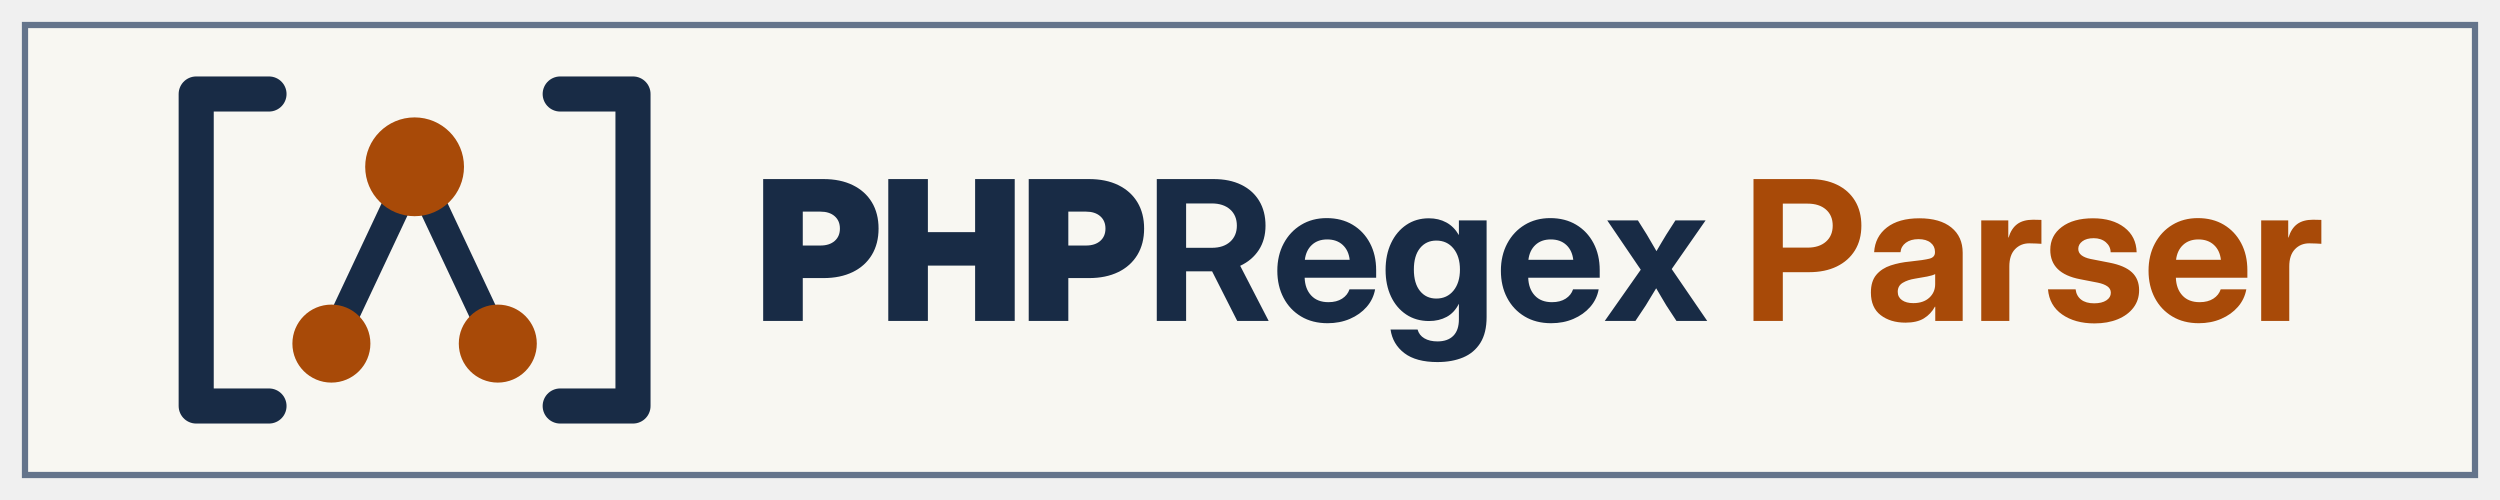
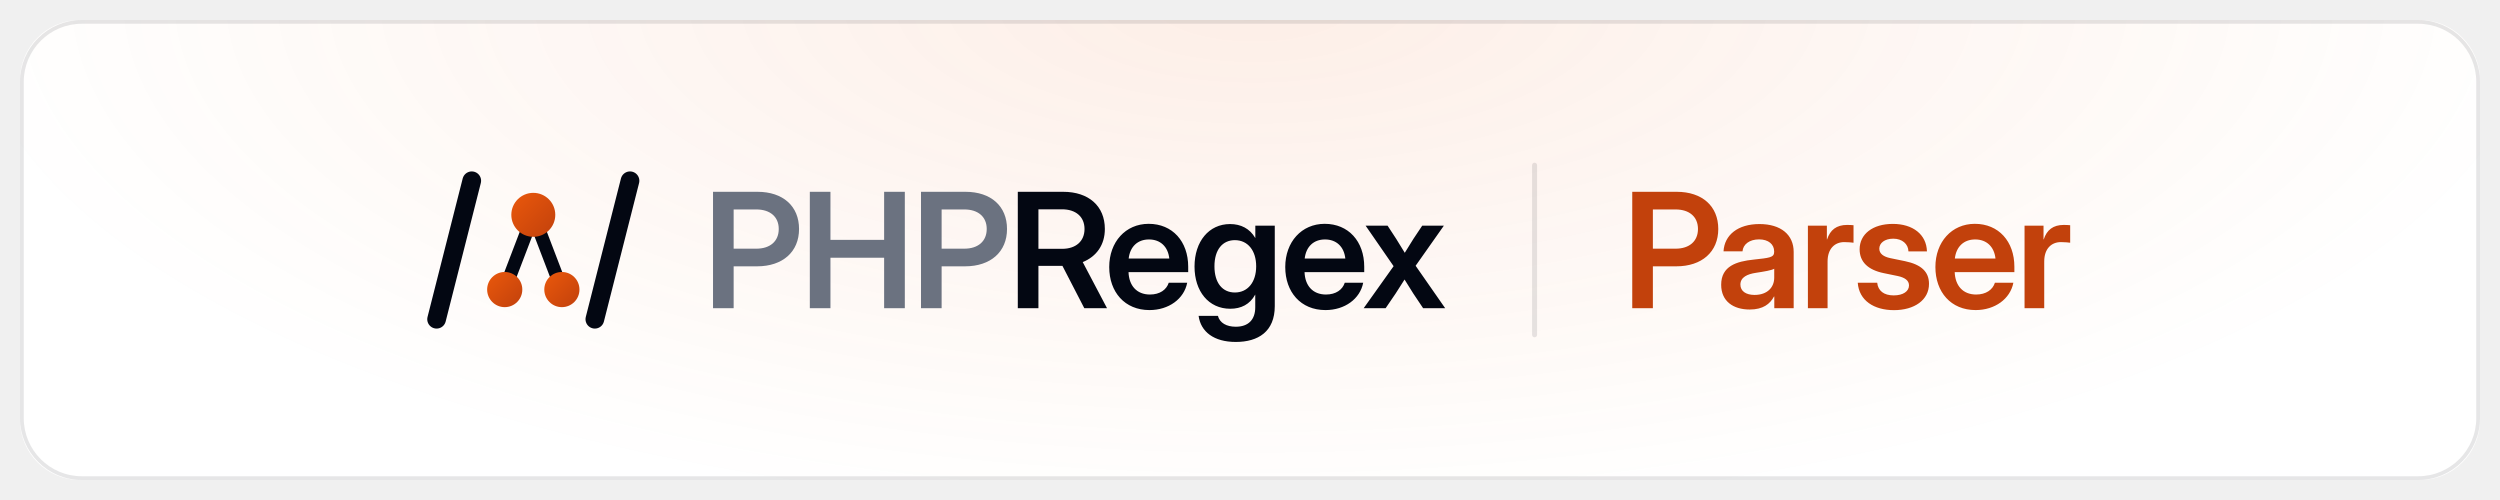
- <svg xmlns="http://www.w3.org/2000/svg" viewBox="0 0 1000 200" width="1000" height="200" role="img">
-   <style>.paper{fill:#F8F7F2}.ink-f{fill:#182B45}.ink-s{stroke:#182B45;fill:none}.amber-f{fill:#A84A08}</style>
-   <rect x="10" y="10" width="980" height="180" class="paper" stroke="#64748B" stroke-width="2.5" />
-   <g transform="translate(165.8384 100) scale(0.52)">
-     <g fill="none" class="ink-s" stroke-width="27" stroke-linecap="round" stroke-linejoin="round">
-       <path d="M-112-120H-168V120H-112" />
-       <path d="M112-120H168V120H112" />
+ <svg xmlns="http://www.w3.org/2000/svg" viewBox="0 0 1000 200" width="1000" height="200" role="img" aria-label="PHPRegex Parser">
+   <defs>
+     <linearGradient id="n" x1="0" y1="0" x2="1" y2="1">
+       <stop offset="0" stop-color="#EA580C" />
+       <stop offset="1" stop-color="#C2410C" />
+     </linearGradient>
+     <radialGradient id="halo" cx="500" cy="0" r="1" gradientUnits="userSpaceOnUse" gradientTransform="translate(500 0) scale(520 210) translate(-500 0)">
+       <stop offset="0" stop-color="rgba(234,88,12,0.10)" />
+       <stop offset="1" stop-color="rgba(234,88,12,0.10)" stop-opacity="0" />
+     </radialGradient>
+   </defs>
+   <rect x="8" y="8" width="984" height="184" rx="24" fill="#FFFFFF" />
+   <rect x="8" y="8" width="984" height="184" rx="24" fill="url(#halo)" />
+   <rect x="8.75" y="8.75" width="982.5" height="182.5" rx="24" fill="none" stroke="rgba(3,7,18,0.10)" stroke-width="1.5" />
+   <g transform="translate(213.32 100.00) scale(0.2198)">
+     <g fill="none" stroke="#030712" stroke-linecap="round">
+       <path d="M-176 126L-112 -126M112 126L176 -126" stroke-width="34" />
+       <path d="M0 -64L-52 72M0 -64L52 72" stroke-width="24" />
    </g>
-     <g transform="translate(0 14)">
-       <path d="M0-78L-64 58M0-78L64 58" fill="none" class="ink-s" stroke-width="22" stroke-linecap="round" />
-       <circle cx="0" cy="-78" r="38" class="amber-f" />
-       <circle cx="-64" cy="58" r="30" class="amber-f" />
-       <circle cx="64" cy="58" r="30" class="amber-f" />
+     <g fill="url(#n)">
+       <circle cx="0" cy="-64" r="40" />
+       <circle cx="-52" cy="72" r="32" />
+       <circle cx="52" cy="72" r="32" />
    </g>
  </g>
-   <g transform="translate(302.2184 128.374)">
-     <path d="M3.047 0.0V-56.748H27.155Q33.935 -56.748 38.886 -54.33Q43.837 -51.911 46.522 -47.474Q49.207 -43.037 49.207 -36.943Q49.207 -30.888 46.522 -26.432Q43.837 -21.976 38.886 -19.557Q33.935 -17.139 27.155 -17.139H18.891V0.0ZM18.891 -30.164H25.975Q29.555 -30.164 31.649 -31.992Q33.744 -33.82 33.744 -36.943Q33.744 -40.066 31.649 -41.895Q29.555 -43.723 25.975 -43.723H18.891ZM53.092 0.0V-56.748H68.936V-35.534H87.826V-56.748H103.67V0.0H87.826V-22.128H68.936V0.0ZM109.269 0.0V-56.748H133.377Q140.156 -56.748 145.107 -54.33Q150.059 -51.911 152.744 -47.474Q155.429 -43.037 155.429 -36.943Q155.429 -30.888 152.744 -26.432Q150.059 -21.976 145.107 -19.557Q140.156 -17.139 133.377 -17.139H125.112V0.0ZM125.112 -30.164H132.196Q135.776 -30.164 137.871 -31.992Q139.966 -33.82 139.966 -36.943Q139.966 -40.066 137.871 -41.895Q135.776 -43.723 132.196 -43.723H125.112Z" class="ink-f" />
-     <path transform="translate(156.2666 0)" d="M4.228 0.0V-56.748H26.927Q33.325 -56.748 37.991 -54.482Q42.656 -52.216 45.189 -48.026Q47.722 -43.837 47.722 -38.124Q47.722 -32.487 45.037 -28.374Q42.352 -24.261 37.591 -22.052L48.979 0.0H36.41L26.355 -19.843Q26.317 -19.843 26.241 -19.843H15.958V0.0ZM15.958 -29.25H26.241Q30.888 -29.25 33.573 -31.668Q36.258 -34.087 36.258 -38.124Q36.258 -42.199 33.554 -44.599Q30.85 -46.998 26.203 -46.998H15.958ZM72.554 0.914Q66.46 0.914 61.947 -1.79Q57.434 -4.494 54.939 -9.236Q52.444 -13.978 52.444 -20.071Q52.444 -26.203 54.977 -30.964Q57.51 -35.725 61.966 -38.429Q66.422 -41.133 72.173 -41.133Q78.114 -41.133 82.551 -38.486Q86.988 -35.839 89.483 -31.135Q91.978 -26.432 91.978 -20.3V-17.291H63.375Q63.527 -12.835 66.003 -10.169Q68.479 -7.503 72.896 -7.503Q76.172 -7.503 78.362 -8.912Q80.552 -10.321 81.313 -12.645H91.559Q90.835 -8.646 88.169 -5.599Q85.503 -2.552 81.466 -0.819Q77.429 0.914 72.554 0.914ZM63.451 -24.451H81.39Q80.971 -28.222 78.59 -30.412Q76.21 -32.602 72.401 -32.602Q68.631 -32.602 66.27 -30.412Q63.908 -28.222 63.451 -24.451ZM116.505 16.453Q107.936 16.453 103.251 12.873Q98.566 9.293 97.729 3.428H108.545Q109.154 5.713 111.249 6.951Q113.344 8.188 116.505 8.188Q120.618 8.188 122.846 5.941Q125.074 3.694 125.074 -0.647V-6.817H125.036Q123.246 -3.275 120.18 -1.619Q117.114 0.038 113.153 0.038Q107.897 0.038 103.975 -2.59Q100.052 -5.218 97.9 -9.807Q95.748 -14.396 95.748 -20.414Q95.748 -26.47 97.938 -31.116Q100.128 -35.763 104.032 -38.41Q107.936 -41.057 113.077 -41.057Q116.962 -41.057 120.028 -39.4Q123.094 -37.743 125.036 -34.392H125.074V-40.219H136.157V-1.562Q136.157 4.799 133.663 8.779Q131.168 12.759 126.75 14.606Q122.332 16.453 116.505 16.453ZM116.048 -8.95Q120.313 -8.95 122.903 -12.111Q125.493 -15.272 125.493 -20.566Q125.493 -25.822 122.903 -28.983Q120.313 -32.145 116.048 -32.145Q111.973 -32.145 109.516 -29.117Q107.06 -26.089 107.06 -20.566Q107.06 -15.006 109.516 -11.978Q111.973 -8.95 116.048 -8.95ZM161.979 0.914Q155.886 0.914 151.373 -1.79Q146.859 -4.494 144.365 -9.236Q141.87 -13.978 141.87 -20.071Q141.87 -26.203 144.403 -30.964Q146.936 -35.725 151.392 -38.429Q155.848 -41.133 161.599 -41.133Q167.54 -41.133 171.977 -38.486Q176.414 -35.839 178.909 -31.135Q181.403 -26.432 181.403 -20.3V-17.291H152.801Q152.953 -12.835 155.429 -10.169Q157.904 -7.503 162.322 -7.503Q165.598 -7.503 167.788 -8.912Q169.978 -10.321 170.739 -12.645H180.984Q180.261 -8.646 177.595 -5.599Q174.929 -2.552 170.892 -0.819Q166.854 0.914 161.979 0.914ZM152.877 -24.451H170.815Q170.396 -28.222 168.016 -30.412Q165.636 -32.602 161.827 -32.602Q158.057 -32.602 155.695 -30.412Q153.334 -28.222 152.877 -24.451ZM183.422 0.0 197.818 -20.49 184.412 -40.219H196.676L200.218 -34.582Q201.246 -32.83 202.198 -31.192Q203.15 -29.555 204.103 -27.917Q205.055 -29.555 206.026 -31.192Q206.997 -32.83 208.063 -34.582L211.682 -40.219H223.755L210.196 -20.757L224.402 0.0H212.101L208.063 -6.17Q206.959 -7.998 205.969 -9.693Q204.979 -11.388 203.988 -13.063Q202.96 -11.388 201.932 -9.693Q200.903 -7.998 199.799 -6.17L195.686 0.0Z" class="ink-f" />
-     <path transform="translate(394.9512 0)" d="M4.228 0.0V-56.748H26.622Q32.982 -56.748 37.648 -54.482Q42.313 -52.216 44.846 -48.026Q47.379 -43.837 47.379 -38.124Q47.379 -32.411 44.808 -28.241Q42.237 -24.07 37.553 -21.785Q32.868 -19.5 26.47 -19.5H15.958V0.0ZM15.958 -29.326H25.86Q30.507 -29.326 33.211 -31.707Q35.915 -34.087 35.915 -38.124Q35.915 -42.199 33.211 -44.561Q30.507 -46.922 25.86 -46.922H15.958ZM65.013 0.686Q58.995 0.686 55.091 -2.323Q51.188 -5.332 51.188 -11.35Q51.188 -15.882 53.358 -18.453Q55.529 -21.023 59.109 -22.204Q62.689 -23.385 66.879 -23.766Q72.401 -24.337 74.61 -24.908Q76.819 -25.479 76.819 -27.422V-27.688Q76.819 -29.897 75.067 -31.307Q73.315 -32.716 70.23 -32.716Q67.107 -32.716 65.165 -31.269Q63.223 -29.821 63.032 -27.498H52.482Q52.863 -33.706 57.586 -37.381Q62.309 -41.057 70.573 -41.057Q78.838 -41.057 83.37 -37.381Q87.902 -33.706 87.902 -27.27V0.0H76.934V-5.675H76.781Q75.182 -2.742 72.401 -1.028Q69.621 0.686 65.013 0.686ZM68.136 -7.122Q72.173 -7.122 74.534 -9.274Q76.896 -11.426 76.896 -14.701V-18.738Q75.943 -18.205 73.734 -17.767Q71.525 -17.329 68.821 -16.91Q65.927 -16.453 63.927 -15.253Q61.928 -14.054 61.928 -11.654Q61.928 -9.521 63.623 -8.322Q65.317 -7.122 68.136 -7.122ZM95.329 0.0V-40.219H106.146V-33.363H106.26Q107.364 -36.981 109.726 -38.733Q112.087 -40.485 116.086 -40.485Q117.076 -40.485 117.895 -40.447Q118.714 -40.409 119.399 -40.409V-30.85Q118.79 -30.888 117.381 -30.964Q115.972 -31.04 114.562 -31.04Q111.097 -31.04 108.831 -28.679Q106.564 -26.317 106.564 -21.785V0.0ZM140.651 0.99Q132.806 0.99 127.683 -2.59Q122.561 -6.17 122.027 -12.645H133.072Q133.377 -10.017 135.281 -8.531Q137.186 -7.046 140.461 -7.046Q143.584 -7.046 145.374 -8.227Q147.164 -9.407 147.164 -11.273Q147.164 -12.873 145.774 -13.844Q144.384 -14.815 141.946 -15.311L134.9 -16.682Q122.941 -18.967 122.941 -28.412Q122.941 -34.125 127.55 -37.591Q132.158 -41.057 140.004 -41.057Q147.812 -41.057 152.572 -37.4Q157.333 -33.744 157.485 -27.46H147.088Q147.05 -29.859 145.165 -31.478Q143.279 -33.097 140.309 -33.097Q137.414 -33.097 135.776 -31.859Q134.139 -30.621 134.139 -28.831Q134.139 -27.27 135.415 -26.279Q136.69 -25.289 139.014 -24.794L146.631 -23.309Q152.725 -22.128 155.6 -19.443Q158.476 -16.758 158.476 -12.302Q158.476 -8.303 156.209 -5.313Q153.943 -2.323 149.925 -0.667Q145.907 0.99 140.651 0.99ZM182.355 0.914Q176.262 0.914 171.749 -1.79Q167.235 -4.494 164.741 -9.236Q162.246 -13.978 162.246 -20.071Q162.246 -26.203 164.779 -30.964Q167.312 -35.725 171.768 -38.429Q176.224 -41.133 181.975 -41.133Q187.916 -41.133 192.353 -38.486Q196.79 -35.839 199.285 -31.135Q201.779 -26.432 201.779 -20.3V-17.291H173.177Q173.329 -12.835 175.805 -10.169Q178.28 -7.503 182.698 -7.503Q185.974 -7.503 188.164 -8.912Q190.354 -10.321 191.115 -12.645H201.36Q200.637 -8.646 197.971 -5.599Q195.305 -2.552 191.268 -0.819Q187.23 0.914 182.355 0.914ZM173.253 -24.451H191.191Q190.772 -28.222 188.392 -30.412Q186.012 -32.602 182.203 -32.602Q178.433 -32.602 176.071 -30.412Q173.71 -28.222 173.253 -24.451ZM207.302 0.0V-40.219H218.118V-33.363H218.232Q219.337 -36.981 221.698 -38.733Q224.06 -40.485 228.059 -40.485Q229.049 -40.485 229.868 -40.447Q230.687 -40.409 231.372 -40.409V-30.85Q230.763 -30.888 229.354 -30.964Q227.944 -31.04 226.535 -31.04Q223.069 -31.04 220.803 -28.679Q218.537 -26.317 218.537 -21.785V0.0Z" class="amber-f" />
-   </g>
+   <path d="M285.21 123.28H293.46V106.53H302.84C313.06 106.53 319.62 100.75 319.62 91.59C319.62 82.47 313.21 76.72 303 76.72H285.21ZM293.46 99.47V83.78H302.53C308.09 83.78 311.5 86.75 311.5 91.59C311.5 96.47 308.09 99.47 302.53 99.47Z M323.93 123.28H332.18V103.09H353.65V123.28H361.93V76.72H353.65V95.94H332.18V76.72H323.93Z M368.4 123.28H376.65V106.53H386.03C396.25 106.53 402.81 100.75 402.81 91.59C402.81 82.47 396.4 76.72 386.19 76.72H368.4ZM376.65 99.47V83.78H385.72C391.28 83.78 394.69 86.75 394.69 91.59C394.69 96.47 391.28 99.47 385.72 99.47Z" fill="#6B7280" />
+   <path d="M407.12 123.28H415.37V106.34H424.75C424.84 106.34 424.91 106.34 424.97 106.34L433.72 123.28H442.81L433.09 104.84C438.62 102.59 441.94 97.94 441.94 91.59C441.94 82.47 435.53 76.72 425.28 76.72H407.12ZM415.37 99.53V83.72H424.81C430.37 83.72 433.81 86.75 433.81 91.59C433.81 96.47 430.37 99.53 424.87 99.53Z M459.78 124.03C467.5 124.03 473.63 119.56 474.88 113.09H467.5C466.59 115.91 463.94 117.81 459.97 117.81C454.66 117.81 451.59 114.22 451.41 108.84H475.28V106.69C475.28 96.56 468.97 89.53 459.47 89.53C450.22 89.53 443.69 96.78 443.69 106.81C443.69 116.81 449.88 124.03 459.78 124.03ZM451.47 103.41C452 98.69 455.03 95.78 459.59 95.78C464.16 95.78 467.22 98.69 467.72 103.41Z M494.31 136.78C503.25 136.78 509.91 132.66 509.91 122.44V90.28H502.13V95.19H502.1C499.91 91.41 496.31 89.62 492.03 89.62C483.56 89.62 477.81 96.59 477.81 106.62C477.81 116.56 483.47 123.5 492.1 123.5C496.44 123.5 499.94 121.75 502.06 117.88H502.1V122.91C502.1 127.97 499.25 130.69 494.31 130.69C490.63 130.69 487.91 129.19 487.16 126.34H479.44C480.31 132.75 485.6 136.78 494.31 136.78ZM493.94 117C489.06 117 485.78 113.28 485.78 106.53C485.78 99.81 489.06 96.06 493.94 96.06C499.1 96.06 502.47 100.19 502.47 106.53C502.47 112.88 499.1 117 493.94 117Z M530.19 124.03C537.91 124.03 544.03 119.56 545.28 113.09H537.91C537 115.91 534.35 117.81 530.38 117.81C525.07 117.81 522 114.22 521.82 108.84H545.69V106.69C545.69 96.56 539.38 89.53 529.88 89.53C520.63 89.53 514.1 96.78 514.1 106.81C514.1 116.81 520.28 124.03 530.19 124.03ZM521.88 103.41C522.41 98.69 525.44 95.78 530 95.78C534.57 95.78 537.63 98.69 538.13 103.41Z M545.47 123.28H554.25L558.25 117.41C559.5 115.47 560.66 113.62 561.82 111.81C562.97 113.62 564.1 115.47 565.32 117.41L569.25 123.28H578.07L566.25 106.31L577.54 90.28H568.88L565.38 95.53C564.16 97.47 563.04 99.28 561.91 101.12C560.79 99.28 559.66 97.47 558.47 95.53L555.04 90.28H546.25L557.44 106.47Z" fill="#030712" />
+   <rect x="612.83" y="65.08" width="2" height="69.84" rx="1" fill="rgba(3,7,18,0.10)" />
+   <path d="M652.9 123.28H661.15V106.53H670.53C680.75 106.53 687.31 100.75 687.31 91.59C687.31 82.47 680.9 76.72 670.69 76.72H652.9ZM661.15 99.47V83.78H670.22C675.78 83.78 679.19 86.75 679.19 91.59C679.19 96.47 675.78 99.47 670.22 99.47Z M699.87 123.81C705.25 123.81 708.03 121.56 709.59 118.62H709.72V123.28H717.47V100.78C717.47 93.91 712.37 89.62 703.78 89.62C695.16 89.62 689.78 93.97 689.41 100.53H697C697.22 97.75 699.78 95.75 703.62 95.75C707.41 95.75 709.66 97.75 709.66 100.56V100.81C709.66 103.06 707.56 103.16 701.44 103.84C694.62 104.56 688.47 106.41 688.47 113.91C688.47 120.5 693.31 123.81 699.87 123.81ZM701.81 117.97C698.37 117.97 696.16 116.44 696.16 113.84C696.16 110.84 699.03 109.62 702.41 109.12C705.66 108.62 708.72 108.12 709.69 107.5V111.06C709.69 114.91 706.97 117.97 701.81 117.97Z M723.16 123.28H731.03V104.59C731.03 99.44 733.94 96.84 737.69 96.84C739.25 96.84 740.81 97 741.41 97.09V90.09C740.78 90.03 739.91 89.97 738.84 89.97C734.59 89.97 732.06 91.97 730.84 95.75H730.75V90.28H723.16Z M757.6 124.06C765.75 124.06 771.6 120 771.6 113.56C771.6 108.72 768.56 105.84 762.03 104.47L756.1 103.25C753.35 102.66 751.72 101.44 751.72 99.47C751.72 97.22 753.85 95.47 757.31 95.47C760.91 95.47 763.31 97.62 763.38 100.56H770.78C770.6 93.78 765.13 89.56 757.13 89.56C749.06 89.56 743.85 93.66 743.85 99.72C743.85 104.72 747.16 107.94 753.47 109.25L759.1 110.41C761.88 111 763.6 112.16 763.6 114.16C763.6 116.5 761.28 118.16 757.47 118.16C753.53 118.16 751.22 116.31 750.88 113.09H743.1C743.6 120.19 749.56 124.06 757.6 124.06Z M790.25 124.03C797.97 124.03 804.1 119.56 805.35 113.09H797.97C797.07 115.91 794.41 117.81 790.44 117.81C785.13 117.81 782.07 114.22 781.88 108.84H805.75V106.69C805.75 96.56 799.44 89.53 789.94 89.53C780.69 89.53 774.16 96.78 774.16 106.81C774.16 116.81 780.35 124.03 790.25 124.03ZM781.94 103.41C782.47 98.69 785.5 95.78 790.07 95.78C794.63 95.78 797.69 98.69 798.19 103.41Z M809.82 123.28H817.69V104.59C817.69 99.44 820.6 96.84 824.35 96.84C825.91 96.84 827.47 97 828.07 97.09V90.09C827.44 90.03 826.57 89.97 825.5 89.97C821.25 89.97 818.72 91.97 817.5 95.75H817.41V90.28H809.82Z" fill="#C2410C" />
</svg>
